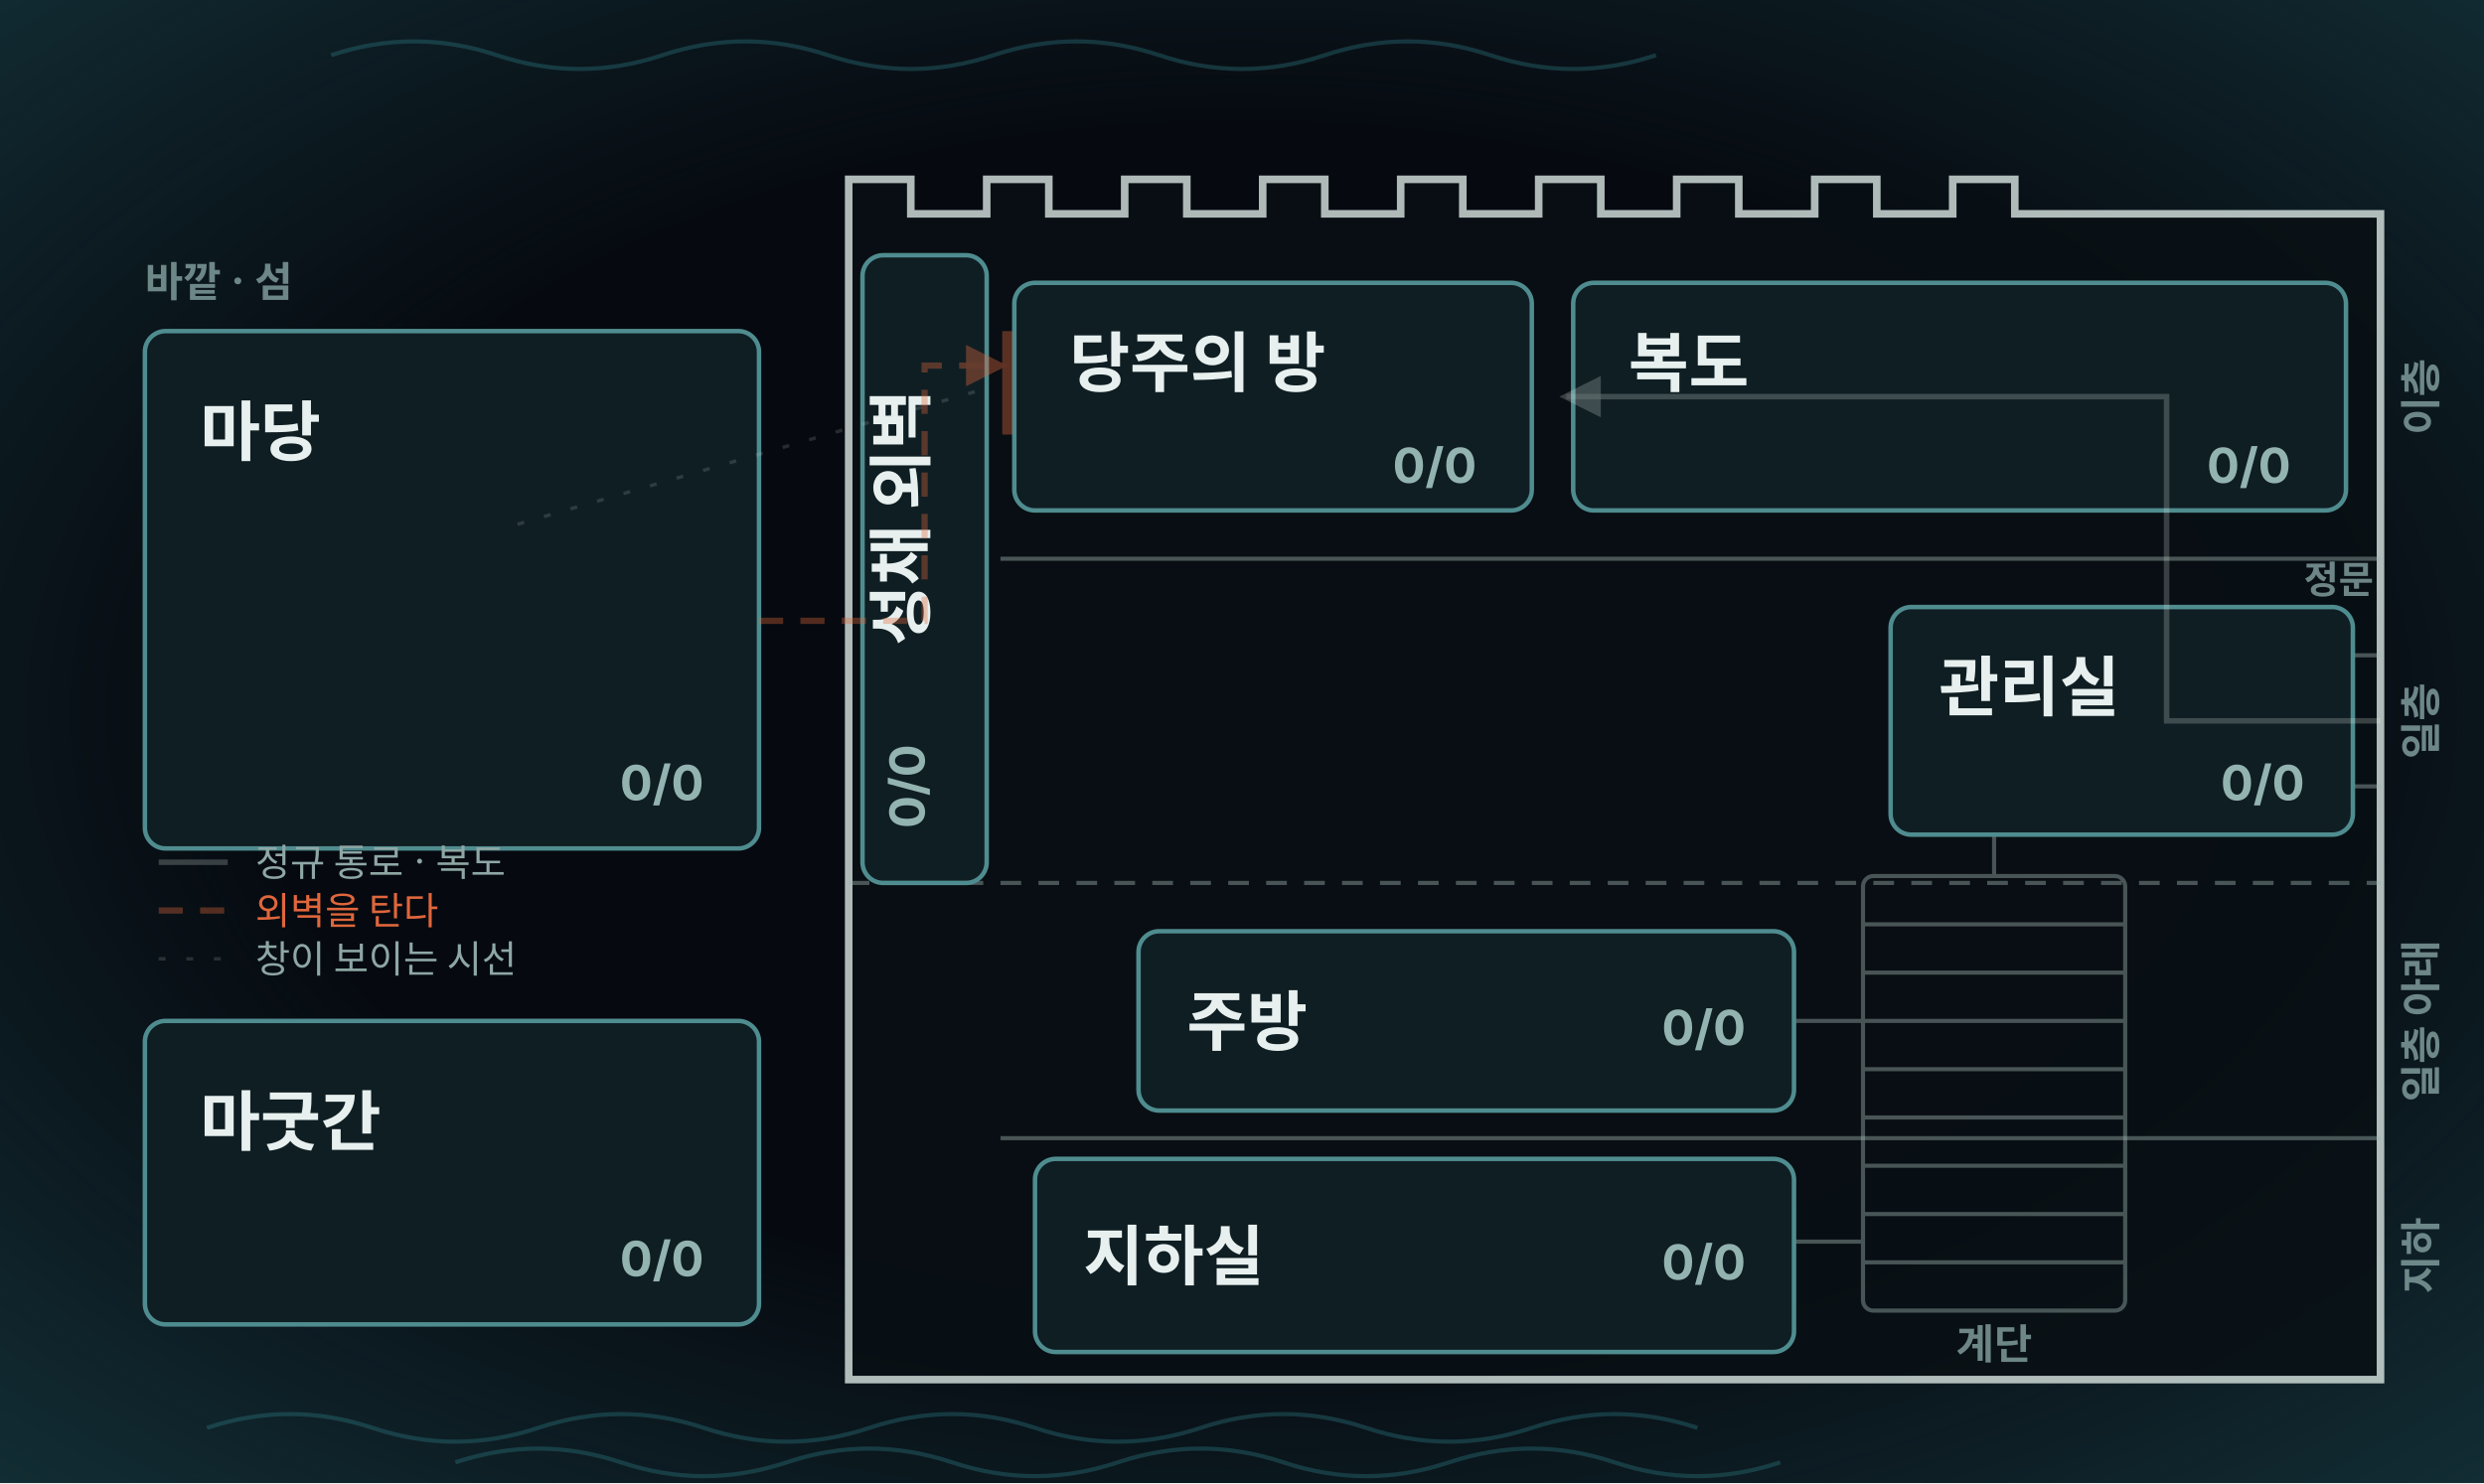
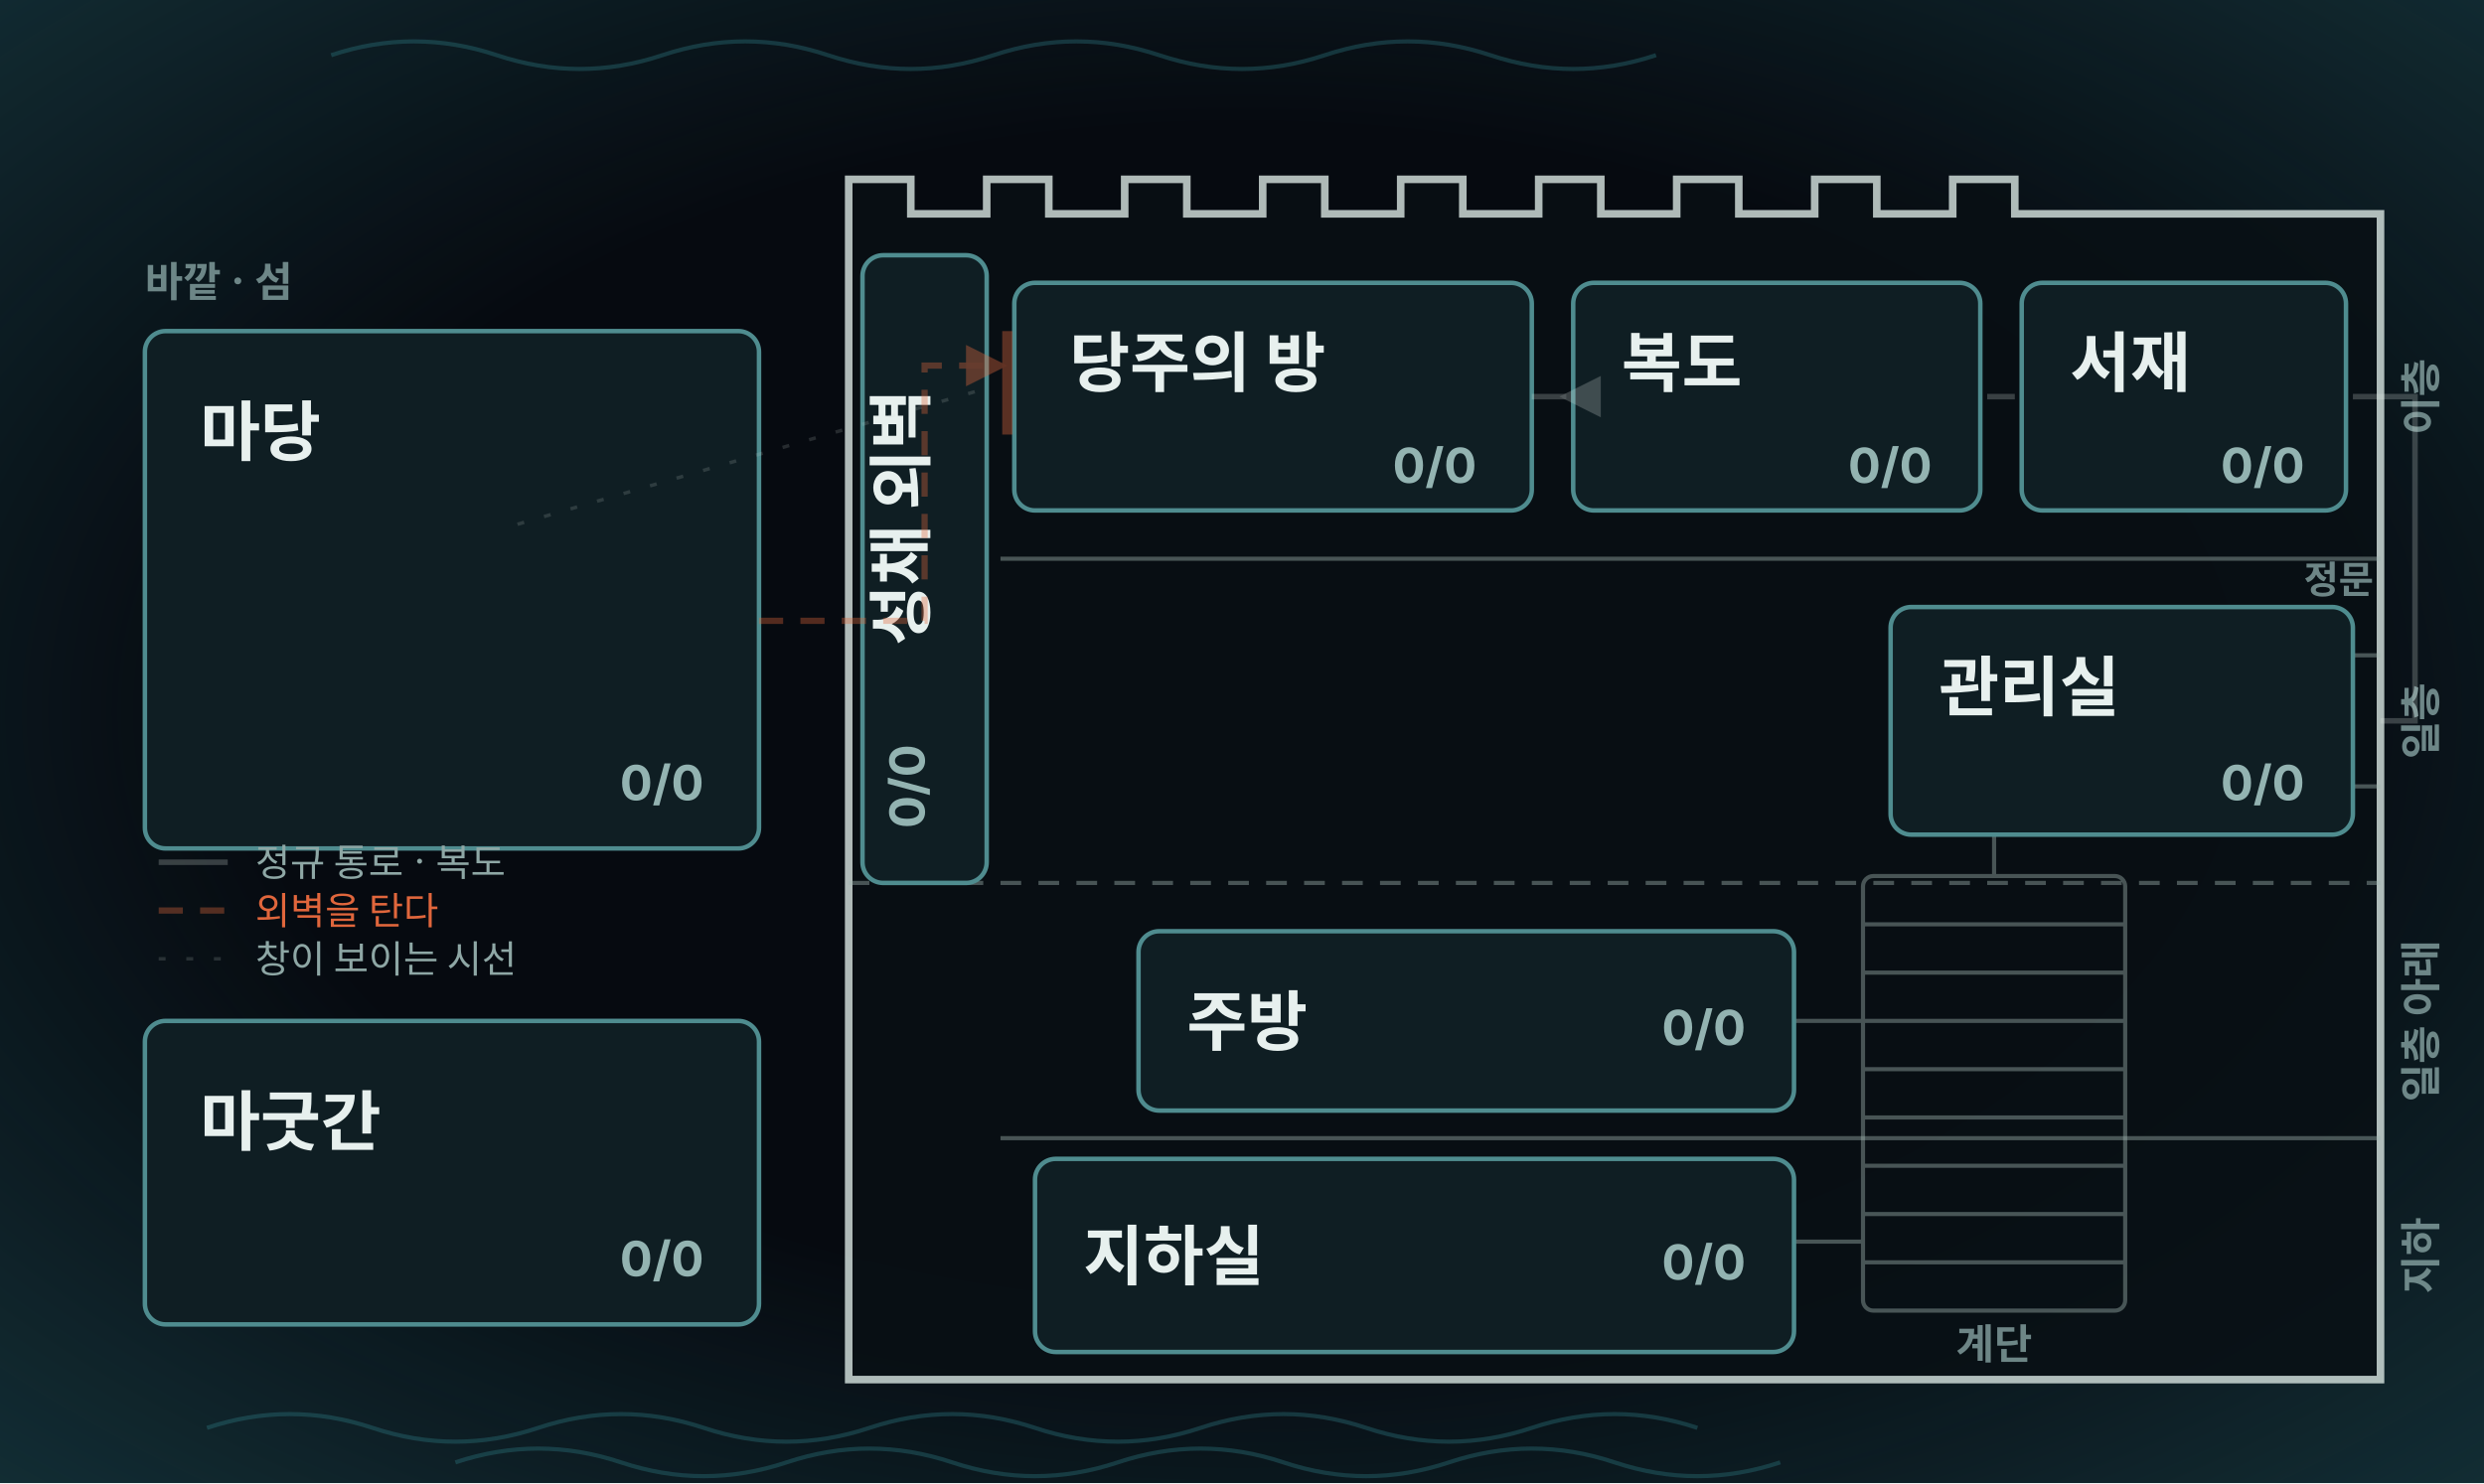
<svg xmlns="http://www.w3.org/2000/svg" viewBox="0 0 720 430" role="img" preserveAspectRatio="xMidYMid meet" font-family="-apple-system,BlinkMacSystemFont,'Noto Sans KR','Apple SD Gothic Neo',sans-serif">
  <defs>
    <radialGradient id="sea" cx="50%" cy="48%" r="72%">
      <stop offset=".55" stop-color="#2f7f88" stop-opacity="0" />
      <stop offset="1" stop-color="#2f7f88" stop-opacity=".30" />
    </radialGradient>
    <style>
      text { pointer-events:none; }
      /* 성채 몸통. 굵은 선은 이것 하나뿐이라 건물과 바깥이 한눈에 갈린다. */
      .keep { fill:#080f14; stroke:#cdd9d6; stroke-width:2.2; opacity:.85; }
      /* 층 경계·계단·동선·범례 — 전부 이 클래스로 묶는다.
         약식 지도(.minimap)가 .trim 을 통째로 감추므로, 작게 줄었을 때 저절로 깨끗해진다. */
      .trim  { fill:none; stroke:#9fb4b1; stroke-width:1.2; opacity:.42; }
      .zone-fill { fill:#0f1e23; stroke:#4f8c8f; stroke-width:1.3;
                   transition:fill .15s ease, stroke .15s ease; }
      .z-name { fill:#e7f0ee; font-size:19px; font-weight:700; }
      .z-cnt  { fill:#93b3b1; font-size:14px; font-weight:700;
                font-variant-numeric:tabular-nums; }
      .floor  { fill:#7f9a9a; font-size:12px; font-weight:700; opacity:.85; }
      .lg     { fill:#8ea7a5; font-size:11px; }
      /* 소르트의 붉은 주황. 이 지도에서 이 색이 닿는 곳은 두 군데다 —
         당주의 방 창, 그리고 그 창으로 오르는 외벽 길. 그것이 이 사건의 전부다. */
      .acc     { stroke:#e0663c; opacity:.9; }
      .acc-way { fill:none; stroke:#e0663c; stroke-width:1.8; stroke-dasharray:7 5; opacity:.85; }
      .acc-txt { fill:#e0663c; }
      /* 정규 통로 — 정문에서 관리실 앞을 지나 이층 복도로. 실선 하나로 끝난다. */
      .way   { fill:none; stroke:#dfe7e4; stroke-width:1.6; opacity:.55; }
      /* 마당에서 창까지의 시선. 길이 아니라 눈이 닿는 선이라 가장 가늘다. */
      .sight { fill:none; stroke:#cdd9d6; stroke-width:1; stroke-dasharray:2 6; opacity:.38; }
      .wave  { fill:none; stroke:#2f7f88; stroke-width:1.2; opacity:.35; }
    </style>
  </defs>
  <rect width="720" height="430" fill="#060a10" />
  <rect width="720" height="430" fill="url(#sea)" />
  <g class="wave">
    <path d="M96 16 q24 -8 48 0 t48 0 t48 0 t48 0 t48 0 t48 0 t48 0 t48 0" />
    <path d="M60 414 q24 -8 48 0 t48 0 t48 0 t48 0 t48 0 t48 0 t48 0 t48 0 t48 0" />
    <path d="M132 424 q24 -8 48 0 t48 0 t48 0 t48 0 t48 0 t48 0 t48 0 t48 0" />
  </g>
  <path class="keep" d="M246 62 V52 h18 v10 h22 v-10 h18 v10 h22 v-10 h18 v10 h22 v-10 h18 v10 h22 v-10            h18 v10 h22 v-10 h18 v10 h22 v-10 h18 v10 h22 v-10 h18 v10 h22 v-10 h18 v10            H690 V400 H246 Z" />
  <g class="trim">
    <path d="M290 162 H690" />
    <path d="M246 256 H690" stroke-dasharray="6 5" />
    <path d="M290 330 H690" />
    <path d="M672 190 H690 M672 228 H690" />
    <path d="M672 190 V228" stroke-dasharray="4 4" />
  </g>
  <g class="floor">
    <text transform="rotate(-90 706 115)" x="706" y="115" text-anchor="middle">이층</text>
    <text transform="rotate(-90 706 209)" x="706" y="209" text-anchor="middle">일층</text>
    <text transform="rotate(-90 706 296)" x="706" y="296" text-anchor="middle">일층 아래</text>
    <text transform="rotate(-90 706 364)" x="706" y="364" text-anchor="middle">지하</text>
    <text x="42" y="86">바깥 · 섬</text>
    <text x="688" y="172" text-anchor="end" font-size="11">정문</text>
  </g>
  <g class="trim">
    <rect x="540" y="254" width="76" height="126" rx="3" />
    <path d="M540 268 H616 M540 282 H616 M540 296 H616 M540 310 H616              M540 324 H616 M540 338 H616 M540 352 H616 M540 366 H616" />
    <path d="M578 242 V254" />
    <path d="M520 296 H540 M520 360 H540" />
  </g>
  <text class="floor" x="578" y="394" text-anchor="middle" font-size="11">계단</text>
  <g id="zones">
    <g id="zone-A" data-loc="A">
      <rect class="zone-fill" x="294" y="82" width="150" height="66" rx="6" />
      <text class="z-name" x="310" y="112">당주의 방</text>
      <text class="z-cnt" id="cnt-A" x="428" y="140" text-anchor="end">0/0</text>
    </g>
    <g id="zone-B" data-loc="B">
-       <rect class="zone-fill" x="456" y="82" width="224" height="66" rx="6" />
-       <text class="z-name" x="472" y="112">복도</text>
-       <text class="z-cnt" id="cnt-B" x="664" y="140" text-anchor="end">0/0</text>
+       <rect class="zone-fill" x="456" y="82" width="118" height="66" rx="6" />
+       <text class="z-name" x="470" y="112">복도</text>
+       <text class="z-cnt" id="cnt-B" x="560" y="140" text-anchor="end">0/0</text>
+     </g>
+     <g id="zone-I" data-loc="I">
+       <rect class="zone-fill" x="586" y="82" width="94" height="66" rx="6" />
+       <text class="z-name" x="600" y="112">서재</text>
+       <text class="z-cnt" id="cnt-I" x="668" y="140" text-anchor="end">0/0</text>
    </g>
    <g id="zone-C" data-loc="C">
      <rect class="zone-fill" x="250" y="74" width="36" height="182" rx="6" />
      <text class="z-name" transform="rotate(-90 268 150)" x="268" y="150" text-anchor="middle" font-size="16">성채 외벽</text>
      <text class="z-cnt" id="cnt-C" transform="rotate(-90 268 228)" x="268" y="228" text-anchor="middle">0/0</text>
    </g>
    <g id="zone-D" data-loc="D">
      <rect class="zone-fill" x="42" y="96" width="178" height="150" rx="6" />
      <text class="z-name" x="58" y="132">마당</text>
      <text class="z-cnt" id="cnt-D" x="204" y="232" text-anchor="end">0/0</text>
    </g>
    <g id="zone-E" data-loc="E">
      <rect class="zone-fill" x="548" y="176" width="134" height="66" rx="6" />
      <text class="z-name" x="562" y="206" font-size="17">관리실</text>
      <text class="z-cnt" id="cnt-E" x="668" y="232" text-anchor="end">0/0</text>
    </g>
    <g id="zone-G" data-loc="G">
      <rect class="zone-fill" x="330" y="270" width="190" height="52" rx="6" />
      <text class="z-name" x="344" y="303" font-size="17">주방</text>
      <text class="z-cnt" id="cnt-G" x="506" y="303" text-anchor="end">0/0</text>
    </g>
    <g id="zone-F" data-loc="F">
      <rect class="zone-fill" x="300" y="336" width="220" height="56" rx="6" />
      <text class="z-name" x="314" y="371">지하실</text>
      <text class="z-cnt" id="cnt-F" x="506" y="371" text-anchor="end">0/0</text>
    </g>
    <g id="zone-H" data-loc="H">
      <rect class="zone-fill" x="42" y="296" width="178" height="88" rx="6" />
      <text class="z-name" x="58" y="332">마굿간</text>
      <text class="z-cnt" id="cnt-H" x="204" y="370" text-anchor="end">0/0</text>
    </g>
  </g>
  <g class="trim">
-     <path class="way" d="M690 209 H628 V115 H454" />
+     <path class="way" d="M690 209 H700 V115 H682" />
+     <path class="way" d="M584 115 H576" />
+     <path class="way" d="M454 115 H444" />
    <path d="M452 115 l12 -6 v12 Z" fill="#dfe7e4" stroke="none" opacity=".55" />
    <path class="acc-way" d="M220 180 H268 V106 H288" />
    <path d="M292 106 l-12 -6 v12 Z" fill="#e0663c" stroke="none" opacity=".9" />
    <path class="acc" d="M292 96 V126" stroke-width="3" />
    <path class="sight" d="M150 152 L288 112" />
  </g>
  <g class="trim">
    <path class="way" d="M46 250 H66" />
    <path class="acc-way" d="M46 264 H66" />
    <path class="sight" d="M46 278 H66" />
  </g>
  <g class="lg">
    <text x="74" y="254">정규 통로 · 복도</text>
    <text x="74" y="268" class="acc-txt">외벽을 탄다</text>
    <text x="74" y="282">창이 보이는 시선</text>
  </g>
</svg>
